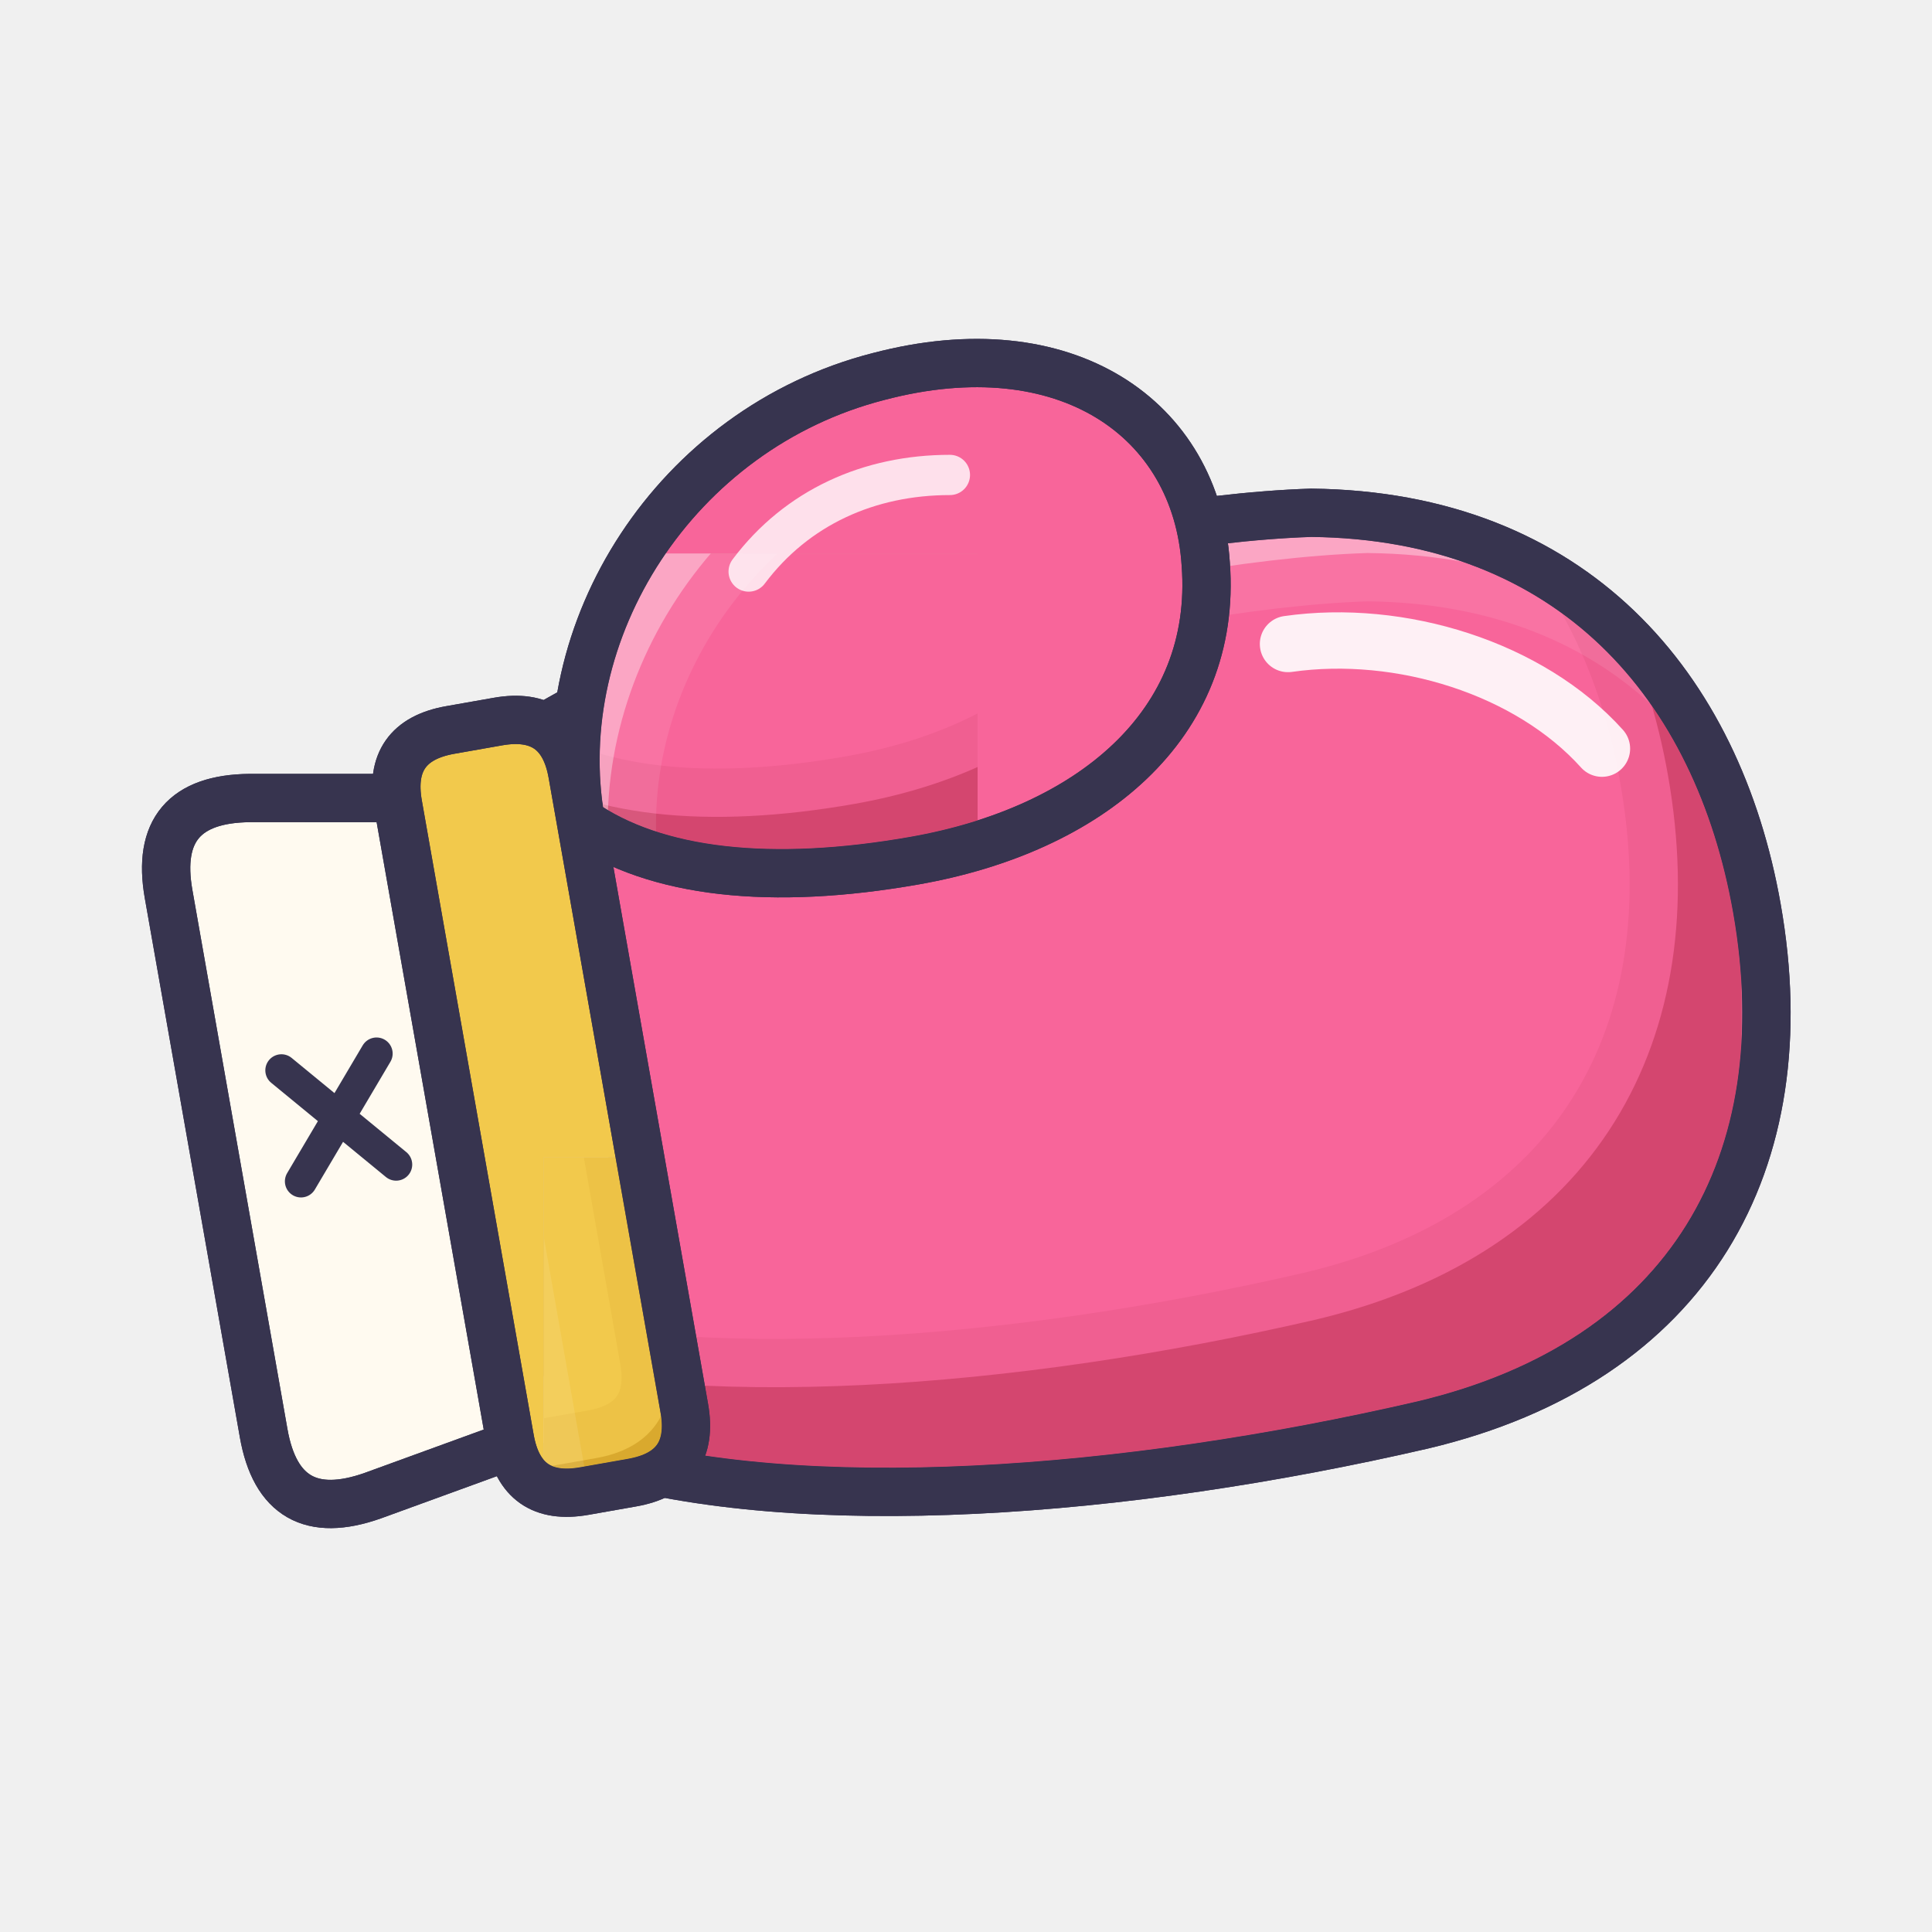
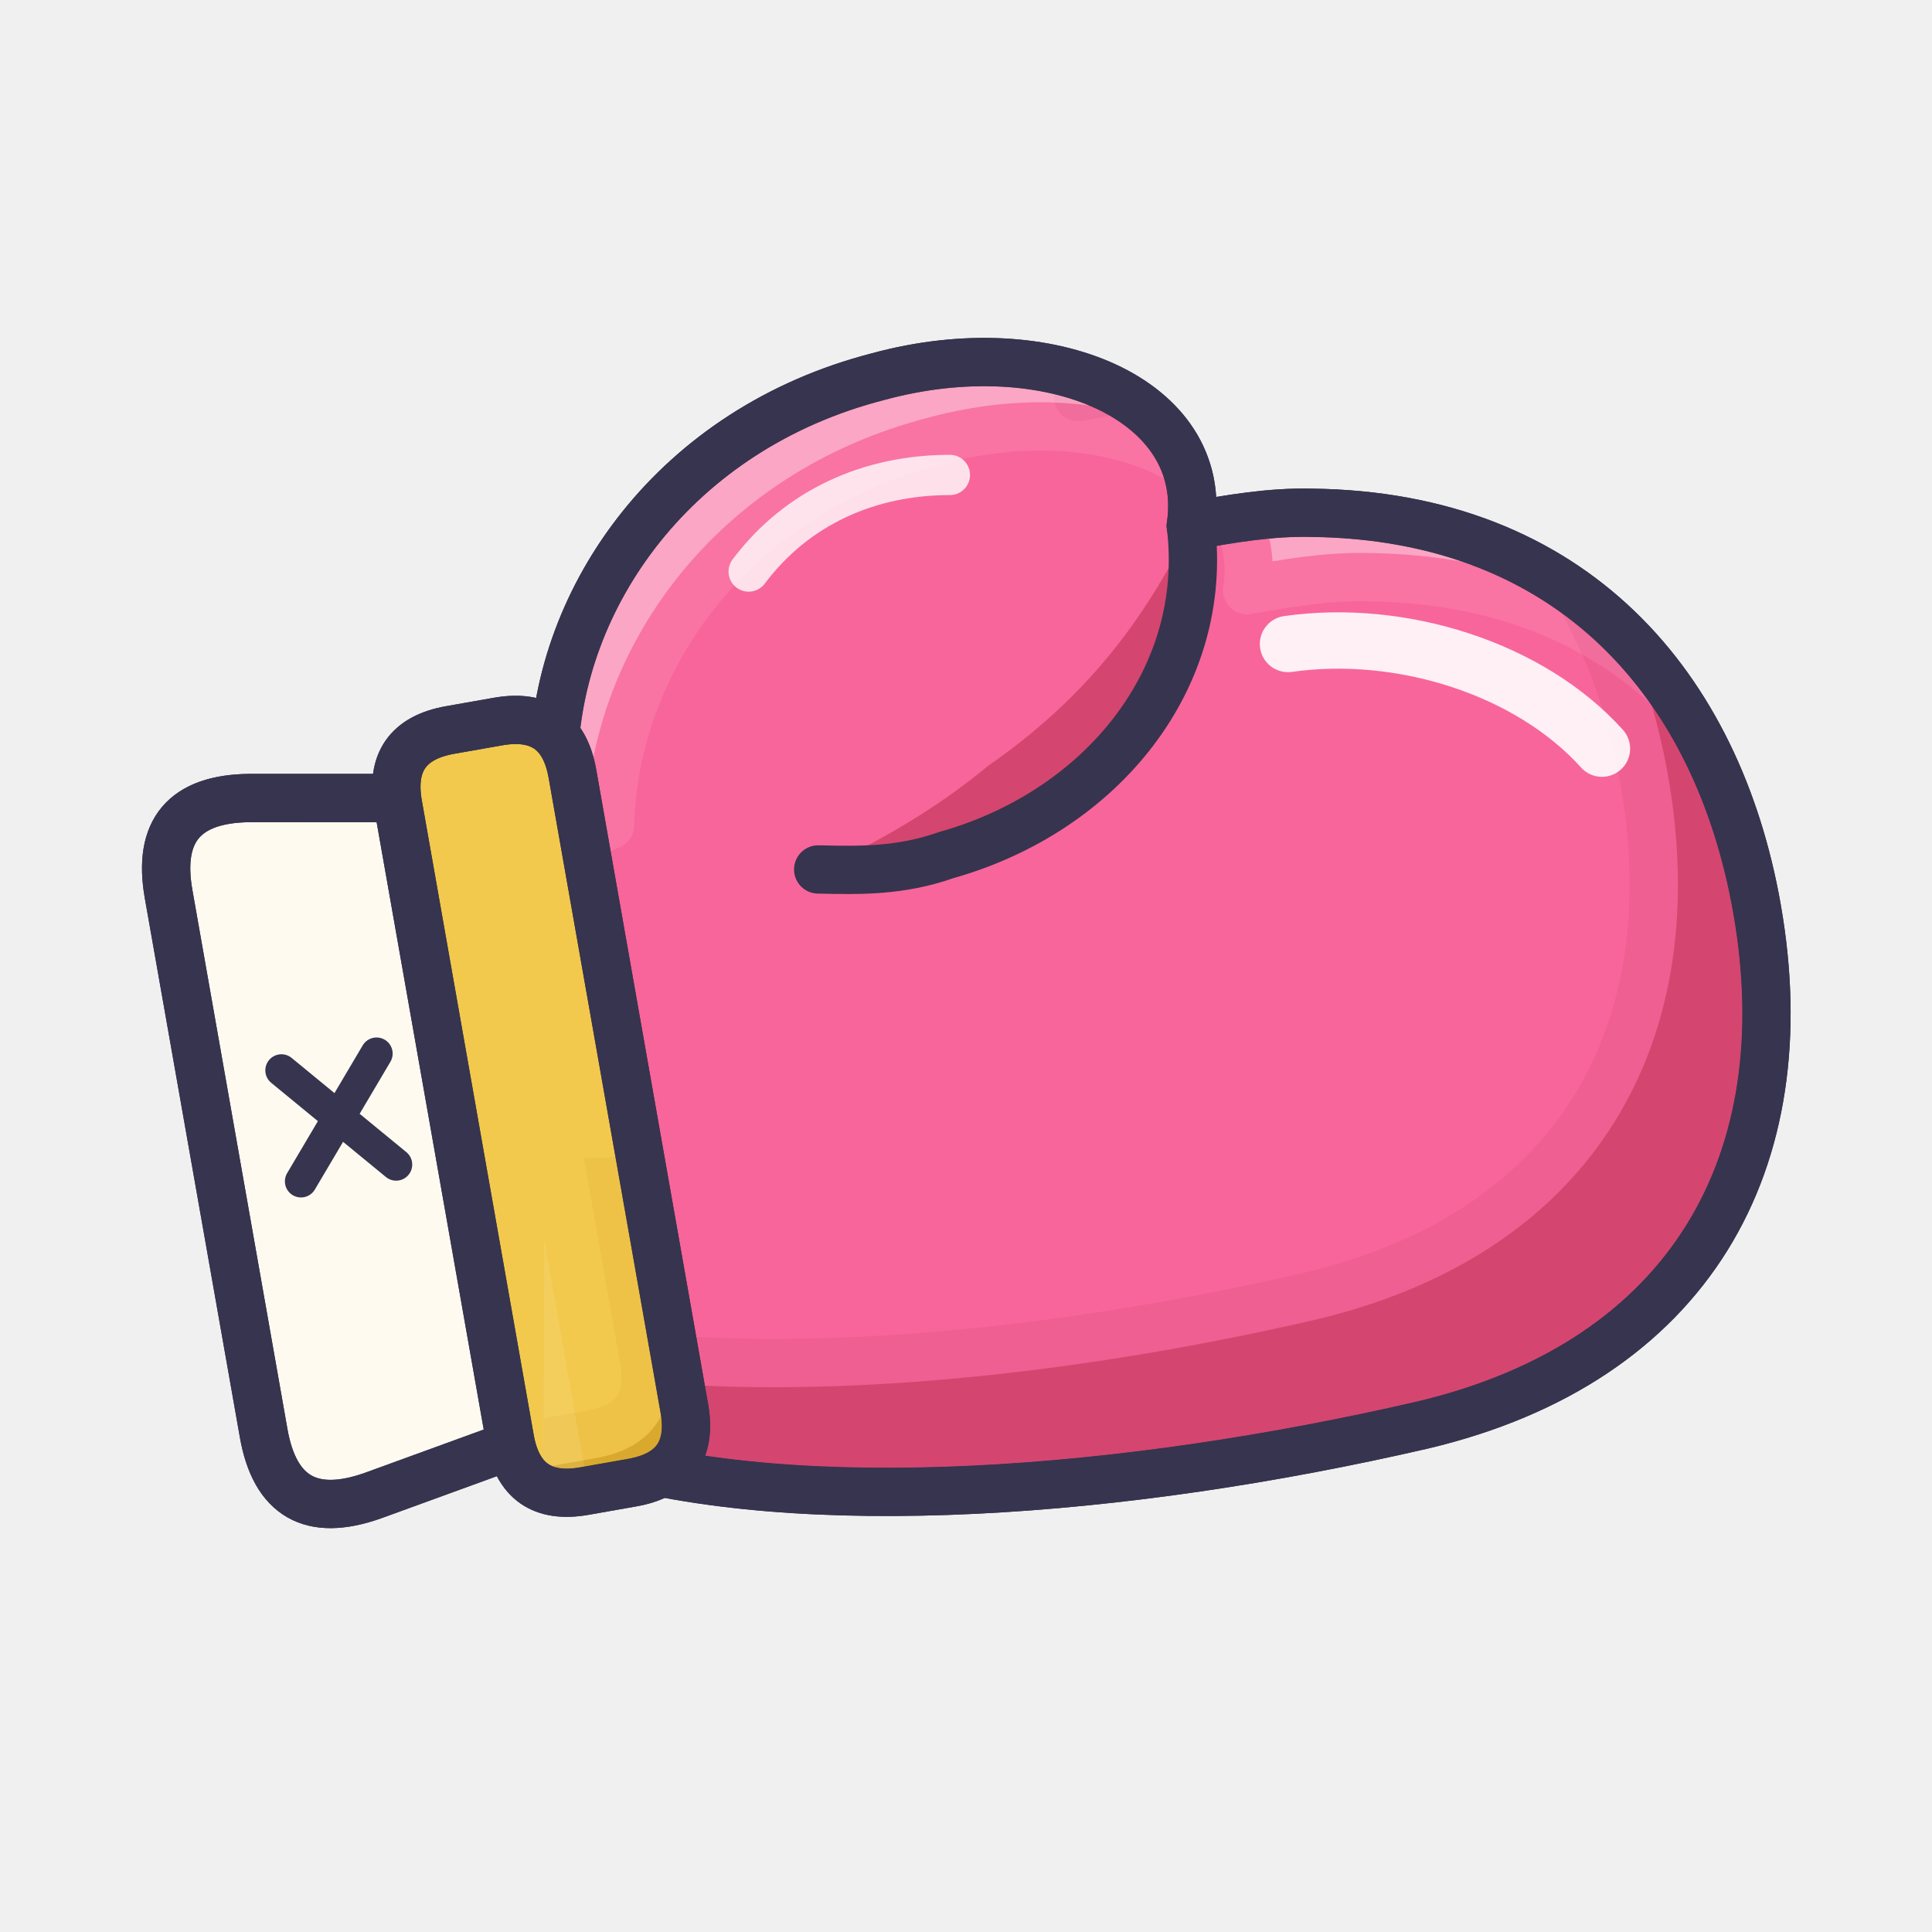
<svg xmlns="http://www.w3.org/2000/svg" viewBox="0 0 240 240" width="240" height="240">
  <defs>
-     <path id="m" d="M86 176C72 150 68 96 72 68C78 36 102 22 130 22C162 22 184 40 186 74C188 112 184 152 172 176Z" transform="rotate(80 120 120)" />
-     <path id="t" d="M94 164C70 164 48 144 46 118C44 94 58 80 76 82C96 84 106 102 106 124C106 142 102 156 94 164Z" transform="rotate(80 120 120)" />
+     <path id="m" d="M172 176C184 152 188 112 186 74C184 40 162 22 130 22C102 22 78 36 72 68C71 73 71 78 71 83C56 78 44 96 46 118C48 144 66 162 86 166L88 176Z" transform="rotate(80 120 120)" />
    <path id="c" d="M90 170L166 170L172 204Q174 216 162 216L94 216Q82 216 84 204Z" transform="rotate(80 120 120)" />
    <path id="b" d="M80 172Q80 164 88 164L168 164Q176 164 176 172L176 178Q176 186 168 186L88 186Q80 186 80 178Z" transform="rotate(80 120 120)" />
  </defs>
  <g stroke="#37344f" stroke-width="6" stroke-linejoin="round" stroke-linecap="round">
    <mask id="m1">
      <use href="#c" fill="#fff" />
      <use href="#c" transform="translate(-8 -8)" />
    </mask>
    <mask id="m2">
      <use href="#c" fill="#fff" />
      <use href="#c" transform="translate(7 8)" />
    </mask>
    <use href="#c" fill="#fffaf0" />
    <use href="#c" fill="#e5d4b4" stroke="none" mask="url(#m1)" />
    <use href="#c" fill="#fff" stroke="none" opacity=".42" mask="url(#m2)" />
    <use href="#c" fill="none" />
    <path d="M118 194l14 12m0-12l-14 12" stroke-width="4" fill="none" transform="rotate(80 120 120)" />
    <mask id="m3">
      <use href="#m" fill="#fff" />
      <use href="#m" transform="translate(-14 -16)" />
    </mask>
    <mask id="m4">
      <use href="#m" fill="#fff" />
      <use href="#m" transform="translate(7 8)" />
    </mask>
    <use href="#m" fill="#f8659a" />
    <use href="#m" fill="#d4466f" stroke="none" mask="url(#m3)" />
    <use href="#m" fill="#fff" stroke="none" opacity=".42" mask="url(#m4)" />
+     <path d="M71 83C90 84 104 100 106 120C107 126 106 131 105 136C103 128 100 120 96 113C90 100 82 91 71 83Z" fill="#d4466f" stroke="none" transform="rotate(80 120 120)" />
    <path d="M160 80C174 78 190 83 199 93" fill="none" stroke="#fff" stroke-width="7" opacity=".9" />
+     <path d="M93 71C99 63 108 59 118 59" fill="none" stroke="#fff" stroke-width="5" opacity=".8" />
+     <path d="M71 83C90 84 104 100 106 120C107 126 106 131 105 136" fill="none" transform="rotate(80 120 120)" />
    <use href="#m" fill="none" />
    <mask id="m5">
-       <use href="#t" fill="#fff" />
-       <use href="#t" transform="translate(-8 -10)" />
-     </mask>
-     <mask id="m6">
-       <use href="#t" fill="#fff" />
-       <use href="#t" transform="translate(7 8)" />
-     </mask>
-     <use href="#t" fill="#f8659a" />
-     <use href="#t" fill="#d4466f" stroke="none" mask="url(#m5)" />
-     <use href="#t" fill="#fff" stroke="none" opacity=".42" mask="url(#m6)" />
-     <path d="M93 71C99 63 108 59 118 59" fill="none" stroke="#fff" stroke-width="5" opacity=".8" />
-     <use href="#t" fill="none" />
-     <mask id="m7">
      <use href="#b" fill="#fff" />
      <use href="#b" transform="translate(-5 -6)" />
    </mask>
-     <mask id="m8">
+     <mask id="m6">
      <use href="#b" fill="#fff" />
      <use href="#b" transform="translate(7 8)" />
    </mask>
    <use href="#b" fill="#f2c94c" />
-     <use href="#b" fill="#d9a92e" stroke="none" mask="url(#m7)" />
-     <use href="#b" fill="#fff" stroke="none" opacity=".42" mask="url(#m8)" />
+     <use href="#b" fill="#d9a92e" stroke="none" mask="url(#m5)" />
+     <use href="#b" fill="#fff" stroke="none" opacity=".42" mask="url(#m6)" />
    <use href="#b" fill="none" />
  </g>
</svg>
